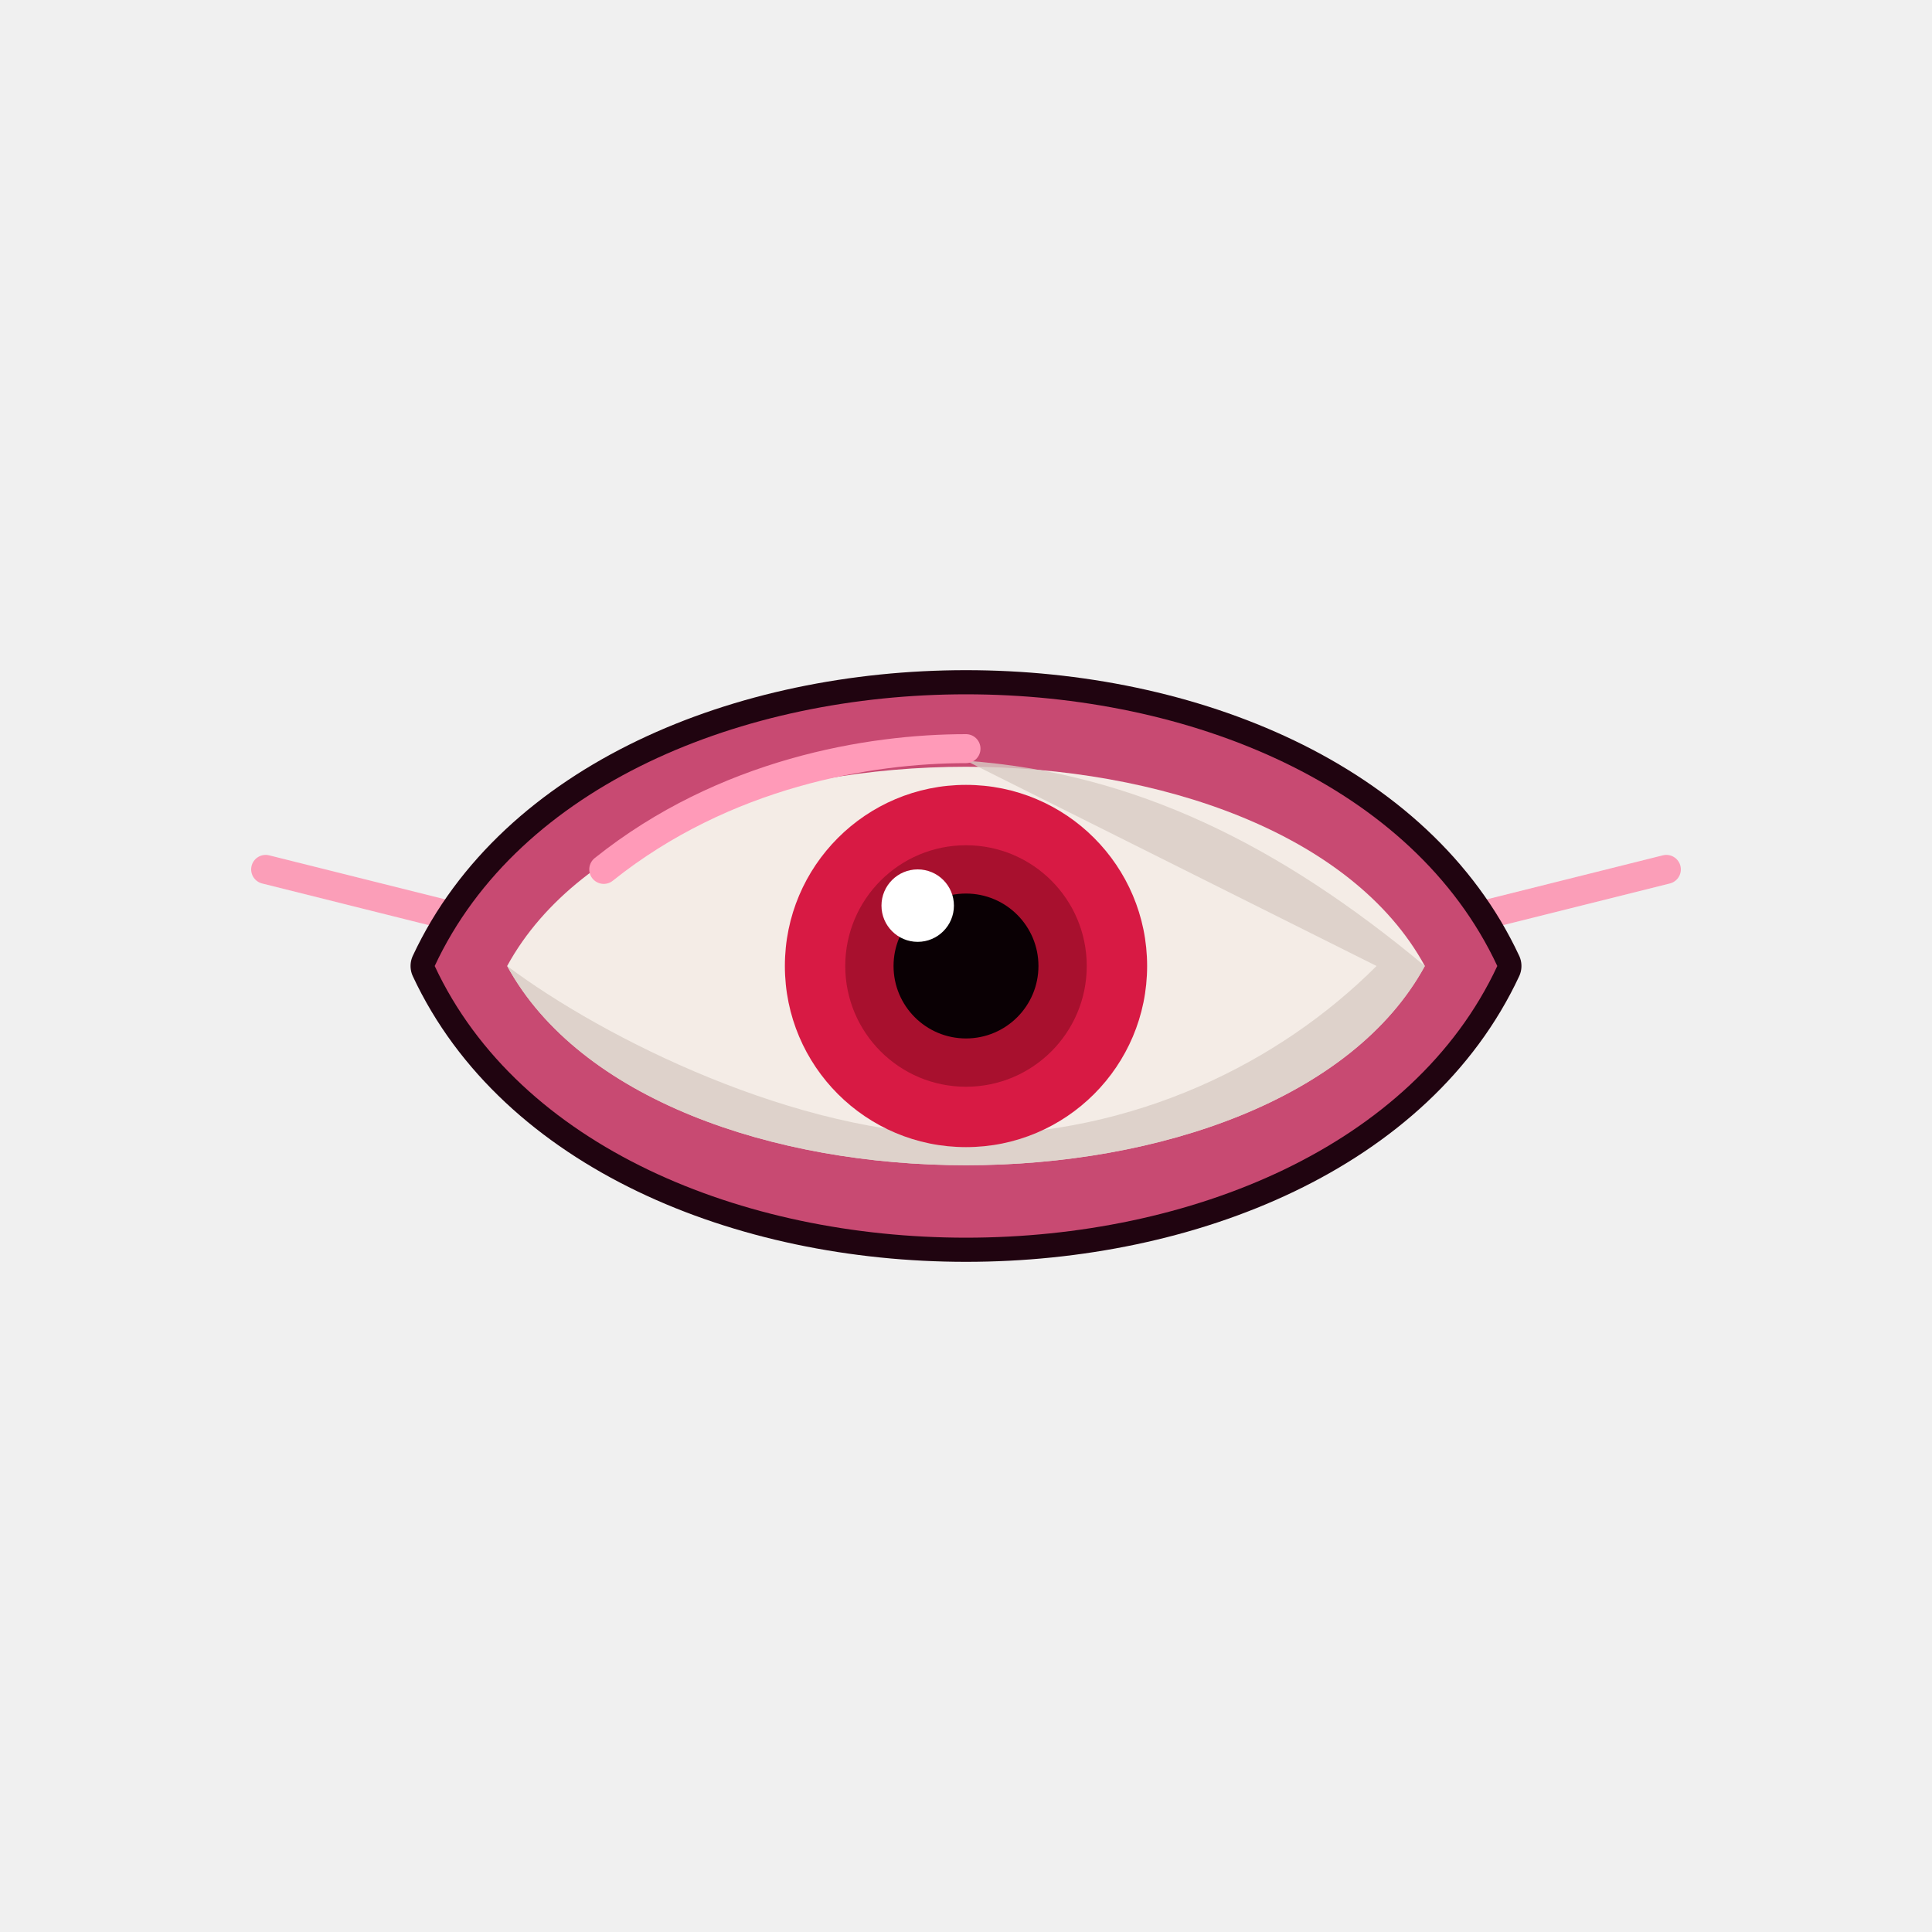
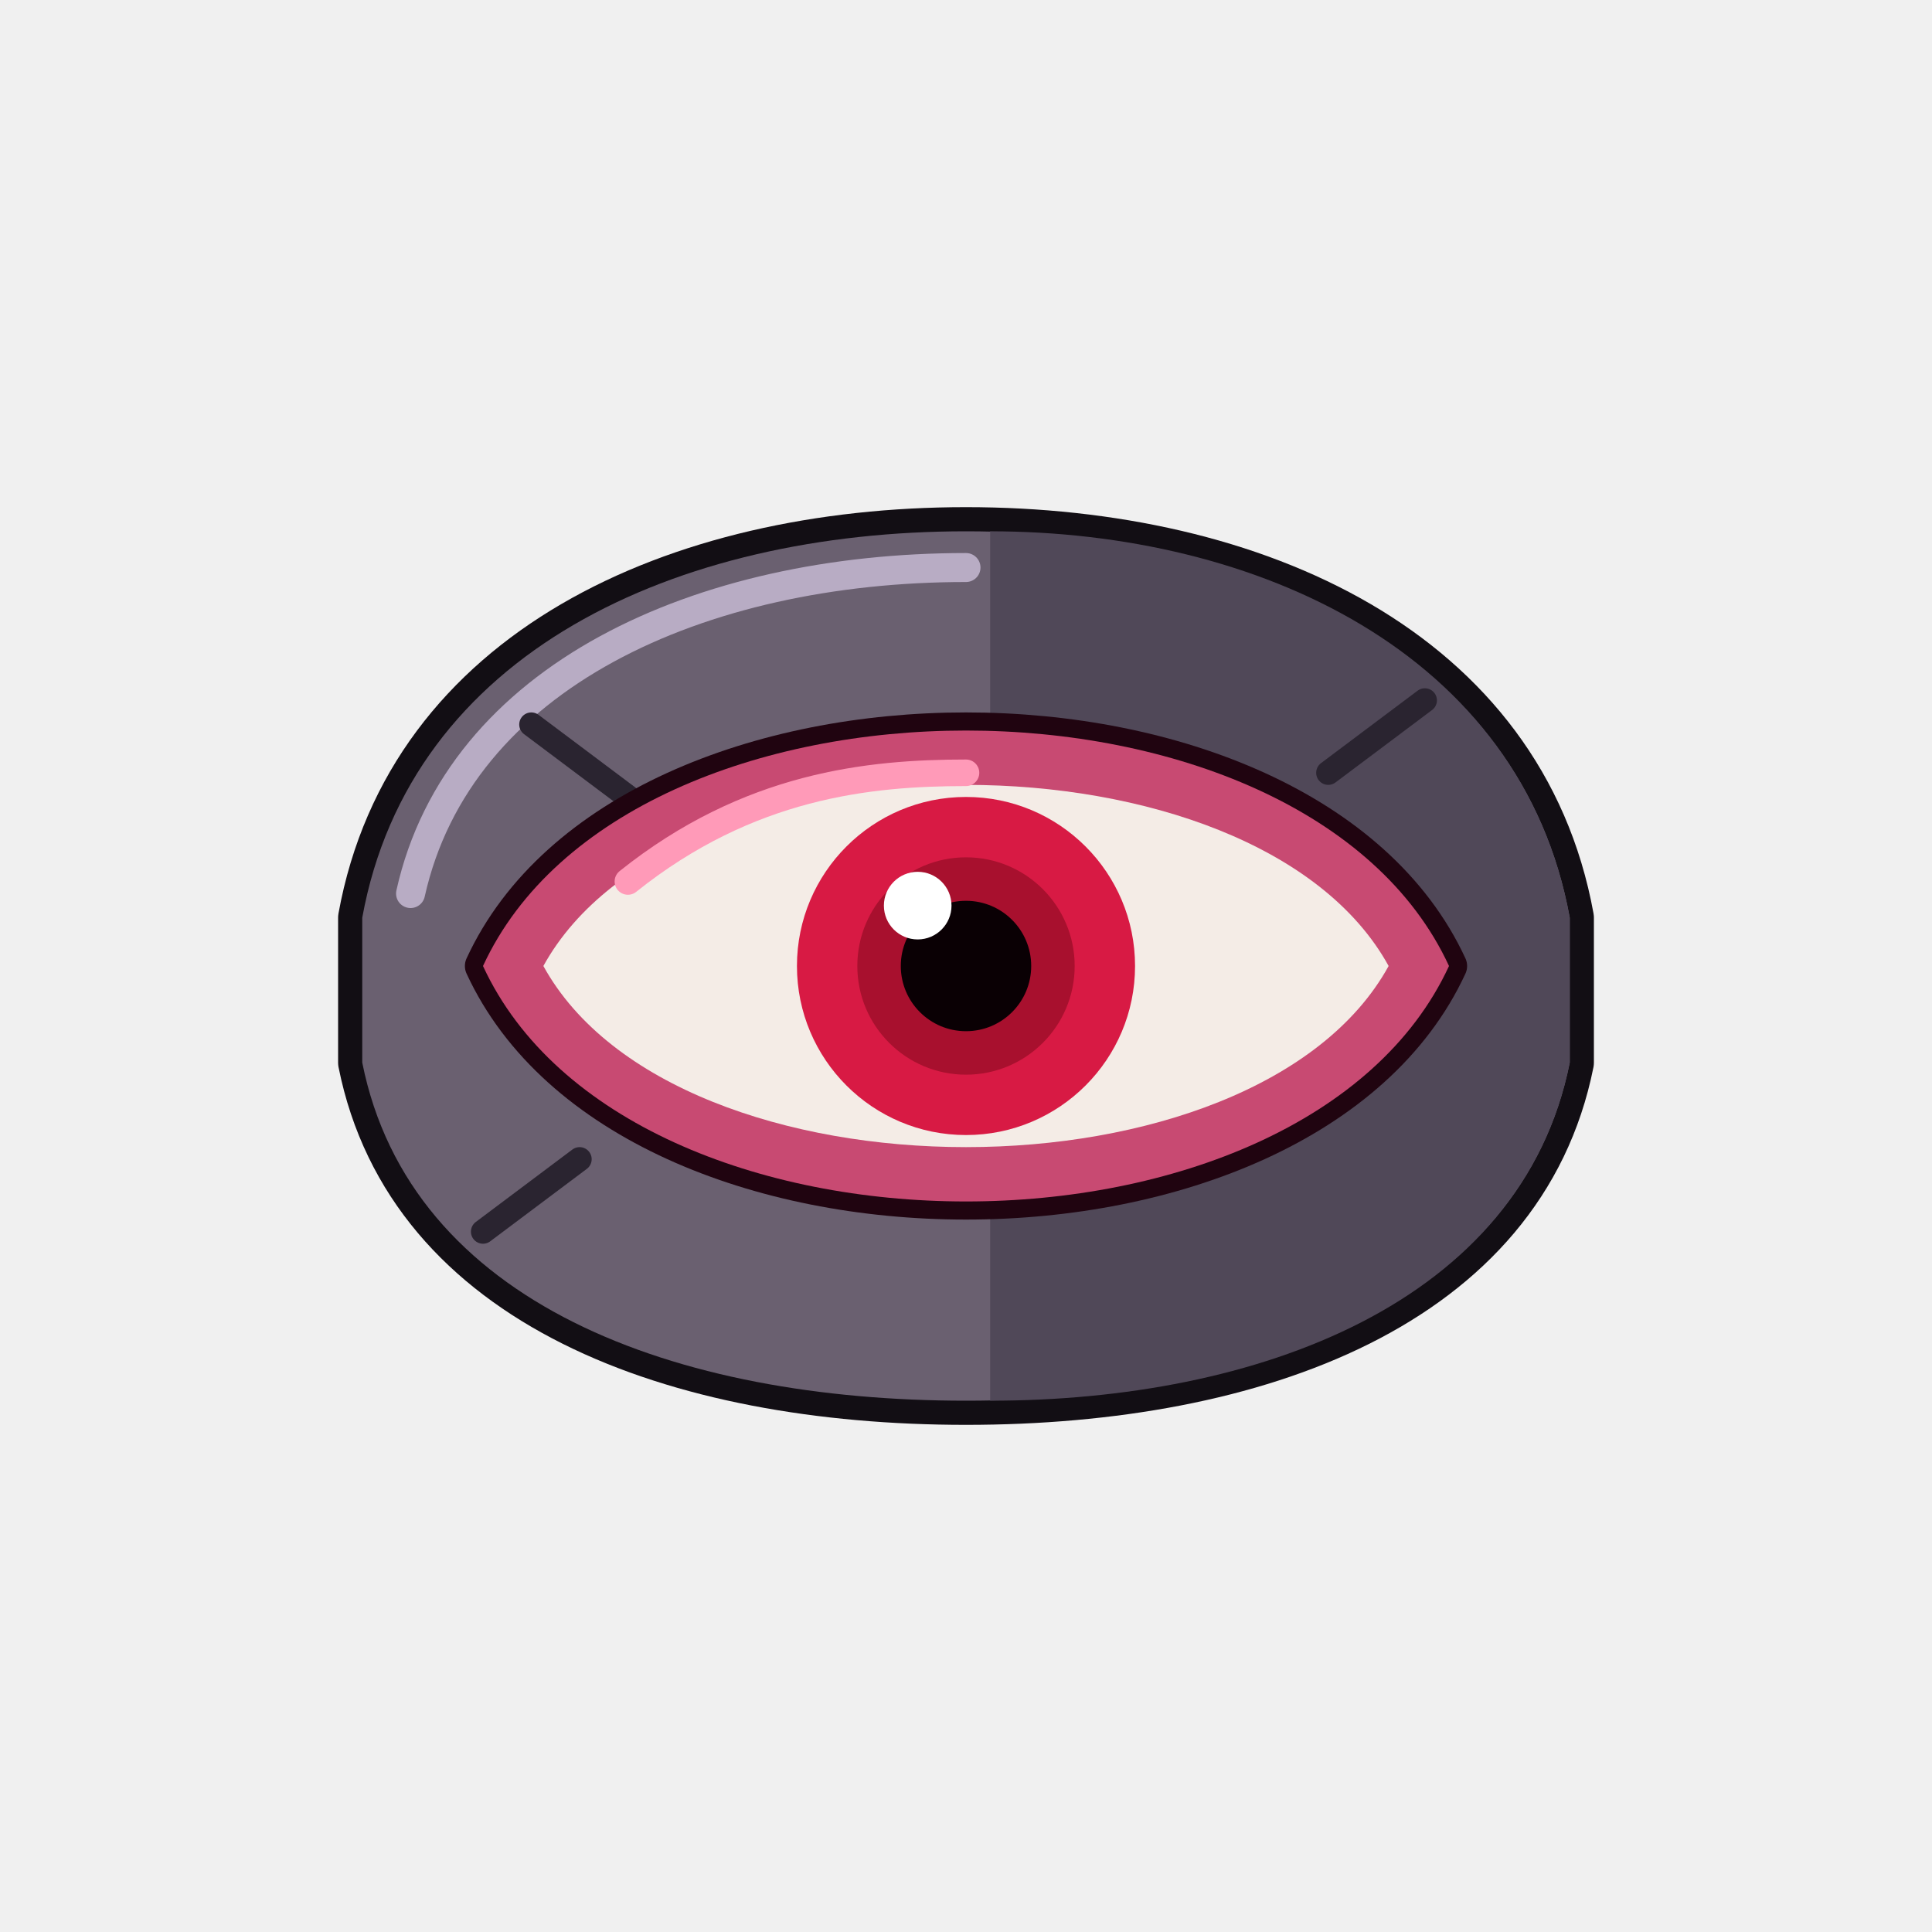
<svg xmlns="http://www.w3.org/2000/svg" viewBox="-80 -80 160 160">
  <g stroke-linejoin="round" stroke-linecap="round">
-     <path d="M-58,-8 L-42,-4 M58,-8 L42,-4" stroke="#ff7aa0" stroke-width="2.4" opacity="0.7" />
-     <path d="M-44,0 C-30,-30 30,-30 44,0 C30,30 -30,30 -44,0 Z" fill="#200410" stroke="#200410" stroke-width="4" />
-     <path d="M-44,0 C-30,-30 30,-30 44,0 C30,30 -30,30 -44,0 Z" fill="#c84a72" />
-     <path d="M-38,0 C-26,-22 26,-22 38,0 C26,22 -26,22 -38,0 Z" fill="#f4ece6" />
-     <path d="M0,-17 C14,-16 26,-10 38,0 C26,22 -26,22 -38,0 C-30,6 -14,14 0,14 C14,14 26,8 34,0 Z" fill="#d8ccc4" opacity="0.8" />
-     <path d="M-30,-8 C-20,-16 -8,-18 0,-18" stroke="#ff9ab8" stroke-width="2.4" fill="none" />
+     <path d="M-50,-4 C-46,-26 -24,-36 0,-36 C24,-36 46,-26 50,-4 L50,8 C46,28 24,36 0,36 C-24,36 -46,28 -50,8 Z" fill="#120e14" stroke="#120e14" stroke-width="4" />
+     <path d="M-50,-4 C-46,-26 -24,-36 0,-36 C24,-36 46,-26 50,-4 L50,8 C46,28 24,36 0,36 C-24,36 -46,28 -50,8 Z" fill="#6a6070" />
+     <path d="M2,-36 C24,-36 46,-26 50,-4 L50,8 C46,28 24,36 2,36 Z" fill="#504858" />
+     <path d="M-46,-6 C-42,-24 -22,-33 0,-33" stroke="#b8acc4" stroke-width="2.4" fill="none" />
+     <path d="M-40,22 L-32,16 M38,-22 L30,-16 M-36,-20 L-28,-14" stroke="#2a2430" stroke-width="2" />
+     <path d="M-40,0 C-28,-26 28,-26 40,0 C28,26 -28,26 -40,0 Z" fill="#200410" stroke="#200410" stroke-width="3" />
+     <path d="M-40,0 C-28,-26 28,-26 40,0 C28,26 -28,26 -40,0 Z" fill="#c84a72" />
+     <path d="M-35,0 C-24,-20 24,-20 35,0 C24,20 -24,20 -35,0 Z" fill="#f4ece6" />
+     <path d="M-28,-7 C-18,-15 -8,-16 0,-16" stroke="#ff9ab8" stroke-width="2.2" fill="none" />
    <g id="pupil">
-       <circle cx="0" cy="0" r="15" fill="#d81a44" />
-       <circle cx="0" cy="0" r="10" fill="#a8102e" />
-       <circle cx="0" cy="0" r="6" fill="#0a0004" />
-       <circle cx="-4" cy="-5" r="3" fill="#ffffff" />
+       <circle cx="0" cy="0" r="14" fill="#d81a44" />
+       <circle cx="0" cy="0" r="9" fill="#a8102e" />
+       <circle cx="0" cy="0" r="5.4" fill="#0a0004" />
+       <circle cx="-4" cy="-5" r="2.8" fill="#ffffff" />
    </g>
  </g>
</svg>
